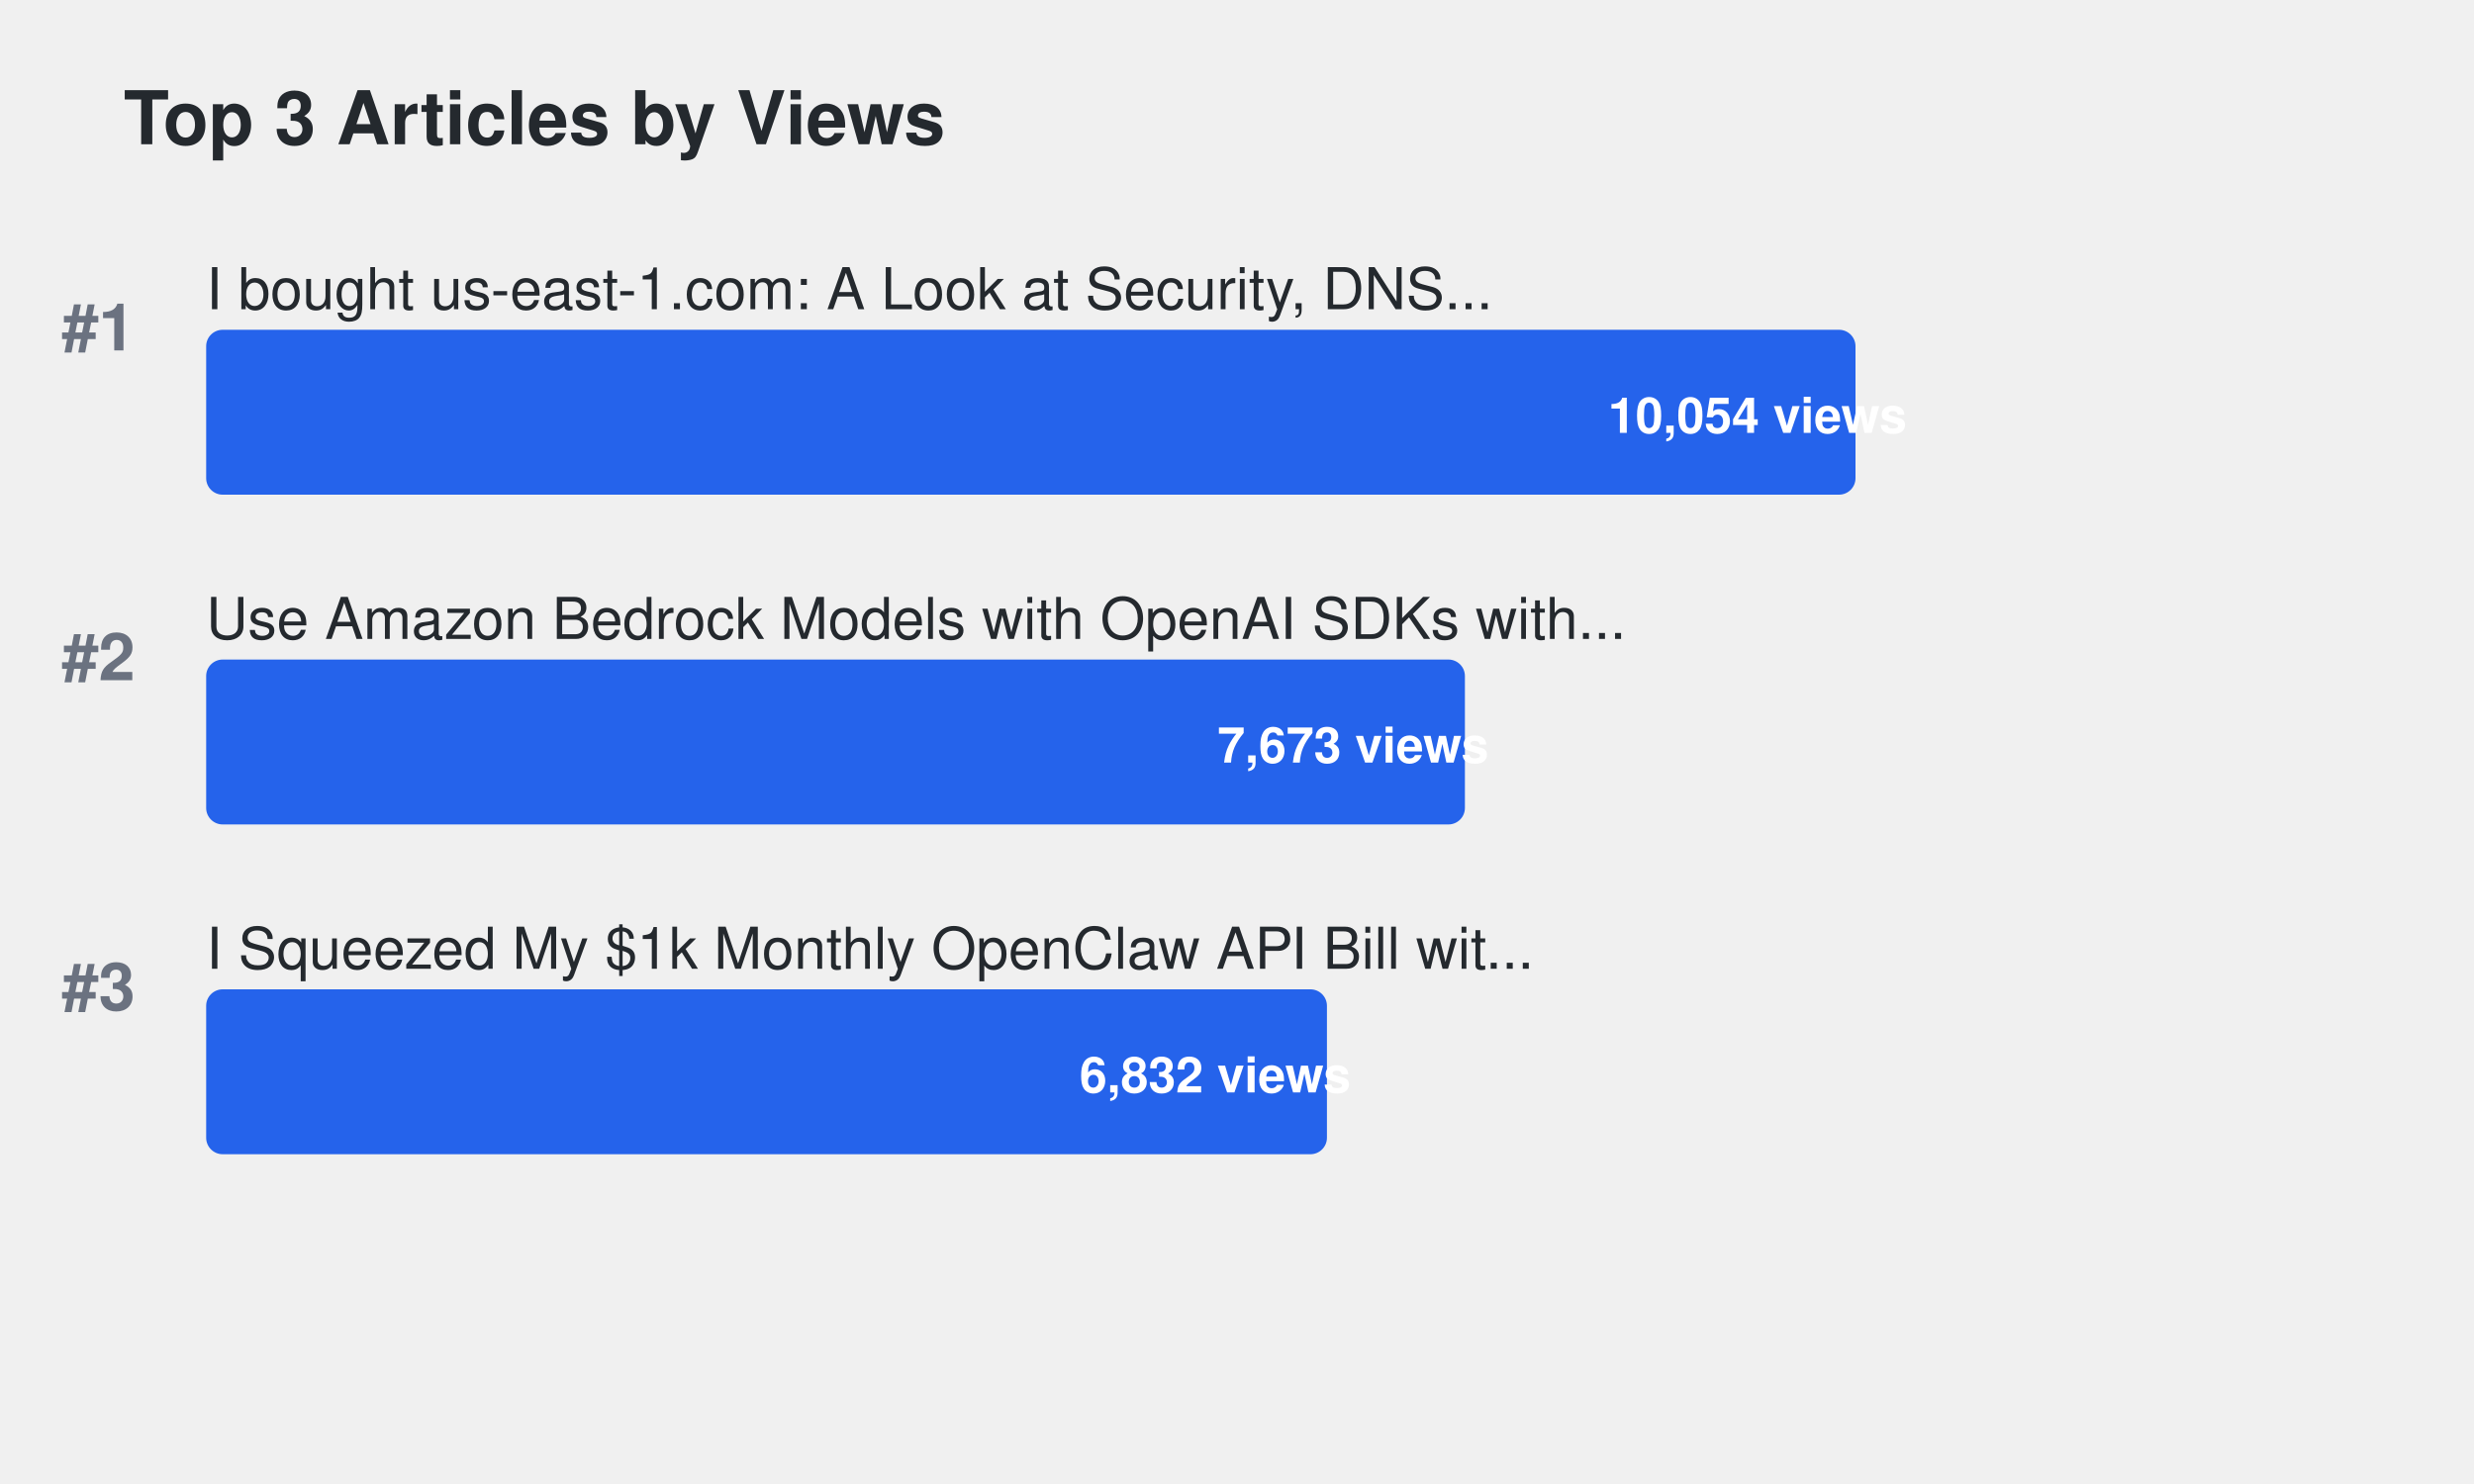
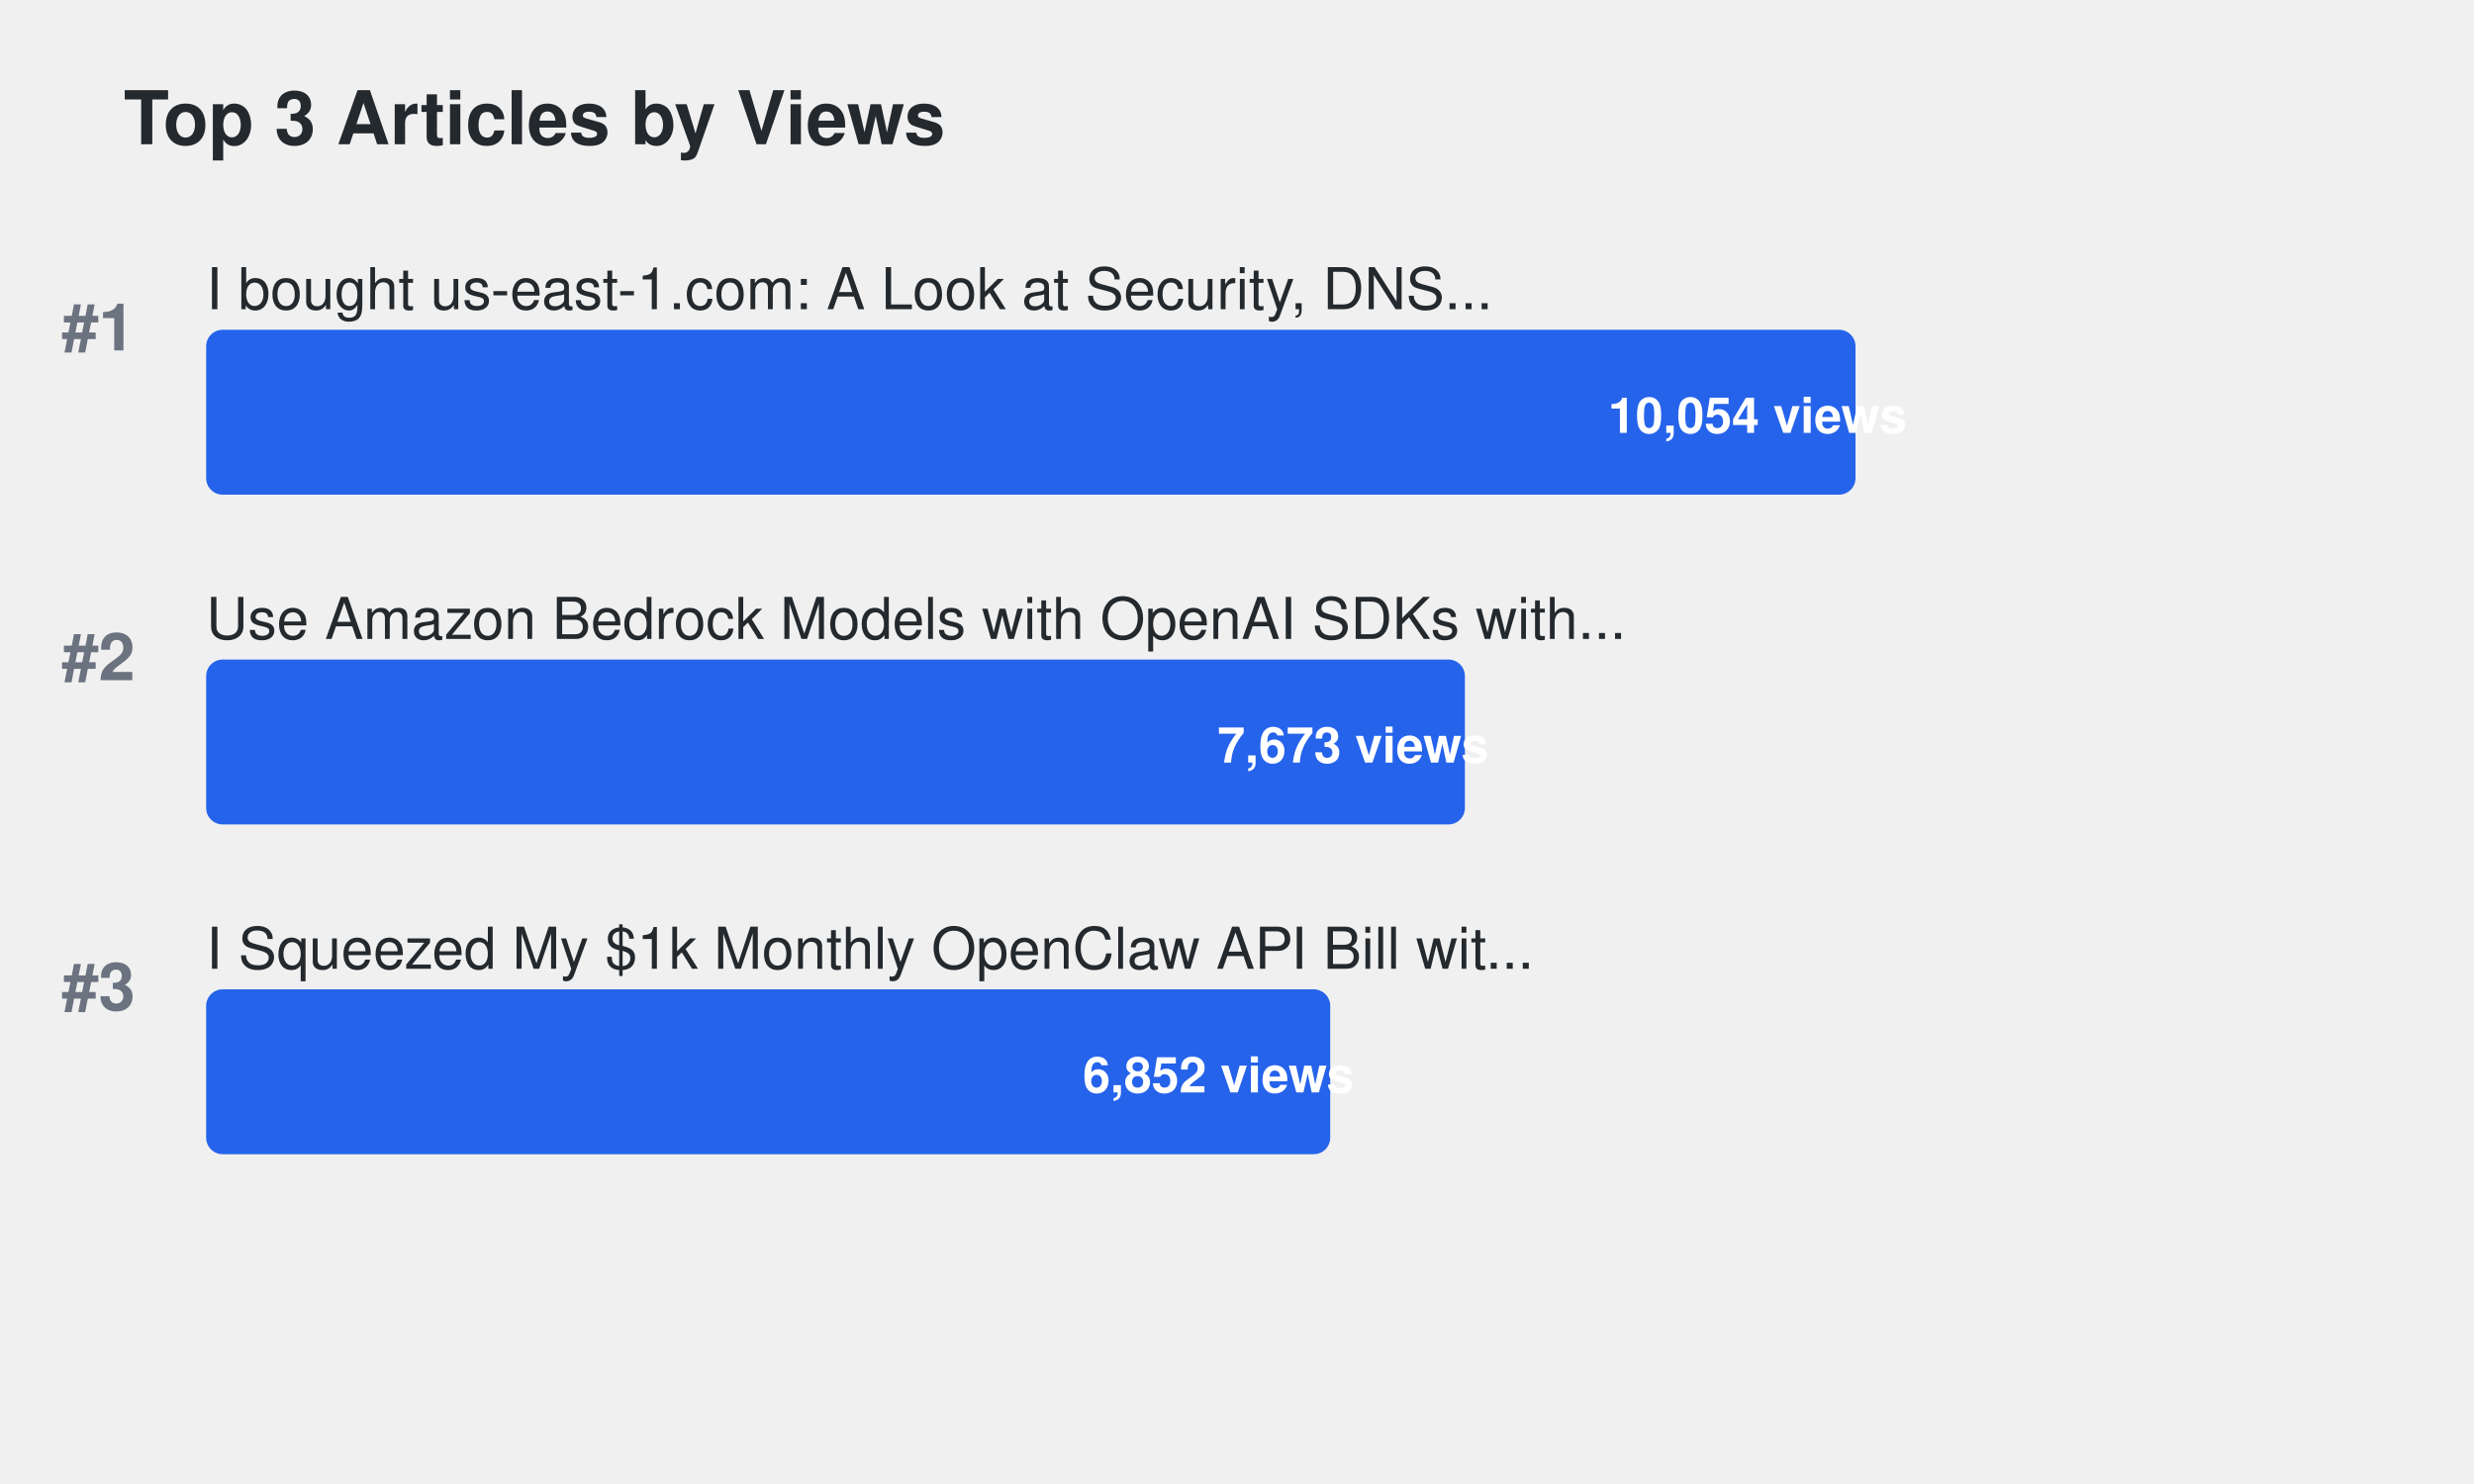
<svg xmlns="http://www.w3.org/2000/svg" width="600" height="360">
  <defs>
    <style>
.title { font-family: -apple-system, BlinkMacSystemFont, "Segoe UI", Helvetica, Arial, sans-serif; font-size: 18px; font-weight: 600; fill: #24292e; }
.article-title { font-family: -apple-system, BlinkMacSystemFont, "Segoe UI", Helvetica, Arial, sans-serif; font-size: 14px; font-weight: 500; fill: #24292e; }
.metric-value { font-family: -apple-system, BlinkMacSystemFont, "Segoe UI", Helvetica, Arial, sans-serif; font-size: 12px; font-weight: 600; fill: #ffffff; }
.rank { font-family: -apple-system, BlinkMacSystemFont, "Segoe UI", Helvetica, Arial, sans-serif; font-size: 16px; font-weight: 700; fill: #6b7280; }
.bar { rx: 4; ry: 4; }
.bar:hover { opacity: 0.8; cursor: pointer; }
a { text-decoration: none; }
a:hover .article-title { fill: #0969da; text-decoration: underline; }
a:hover .bar { opacity: 0.9; }
</style>
  </defs>
  <text x="30" y="35" class="title">Top 3 Articles by Views</text>
  <text x="15" y="85" class="rank">#1</text>
  <a href="https://dev.to/aws-builders/i-bought-us-east-1com-a-look-at-security-dns-traffic-and-protecting-aws-users-15ng" target="_blank">
    <text x="50" y="75" class="article-title">I bought us-east-1.com: A Look at Security, DNS...</text>
    <rect x="50" y="80" width="400.0" height="40" fill="#2563eb" class="bar">
</rect>
    <text x="390.0" y="105" class="metric-value" fill="#ffffff">10,054 views</text>
  </a>
  <text x="15" y="165" class="rank">#2</text>
  <a href="https://dev.to/aws-builders/use-amazon-bedrock-models-via-an-openai-api-compatible-serverless-endpoint-now-without-fixed-cost-5hf5" target="_blank">
    <text x="50" y="155" class="article-title">Use Amazon Bedrock Models with OpenAI SDKs with...</text>
    <rect x="50" y="160" width="305.272" height="40" fill="#2563eb" class="bar">
</rect>
    <text x="295.272" y="185" class="metric-value" fill="#ffffff">7,673 views</text>
  </a>
  <text x="15" y="245" class="rank">#3</text>
  <a href="https://dev.to/aws-builders/i-squeezed-my-1k-monthly-openclaw-api-bill-with-20month-in-aws-credits-heres-the-exact-setup-3gj4" target="_blank">
    <text x="50" y="235" class="article-title">I Squeezed My $1k Monthly OpenClaw API Bill wit...</text>
-     <rect x="50" y="240" width="271.812" height="40" fill="#2563eb" class="bar">
+     <rect x="50" y="240" width="272.608" height="40" fill="#2563eb" class="bar">
</rect>
-     <text x="261.812" y="265" class="metric-value" fill="#ffffff">6,832 views</text>
+     <text x="262.608" y="265" class="metric-value" fill="#ffffff">6,852 views</text>
  </a>
</svg>
